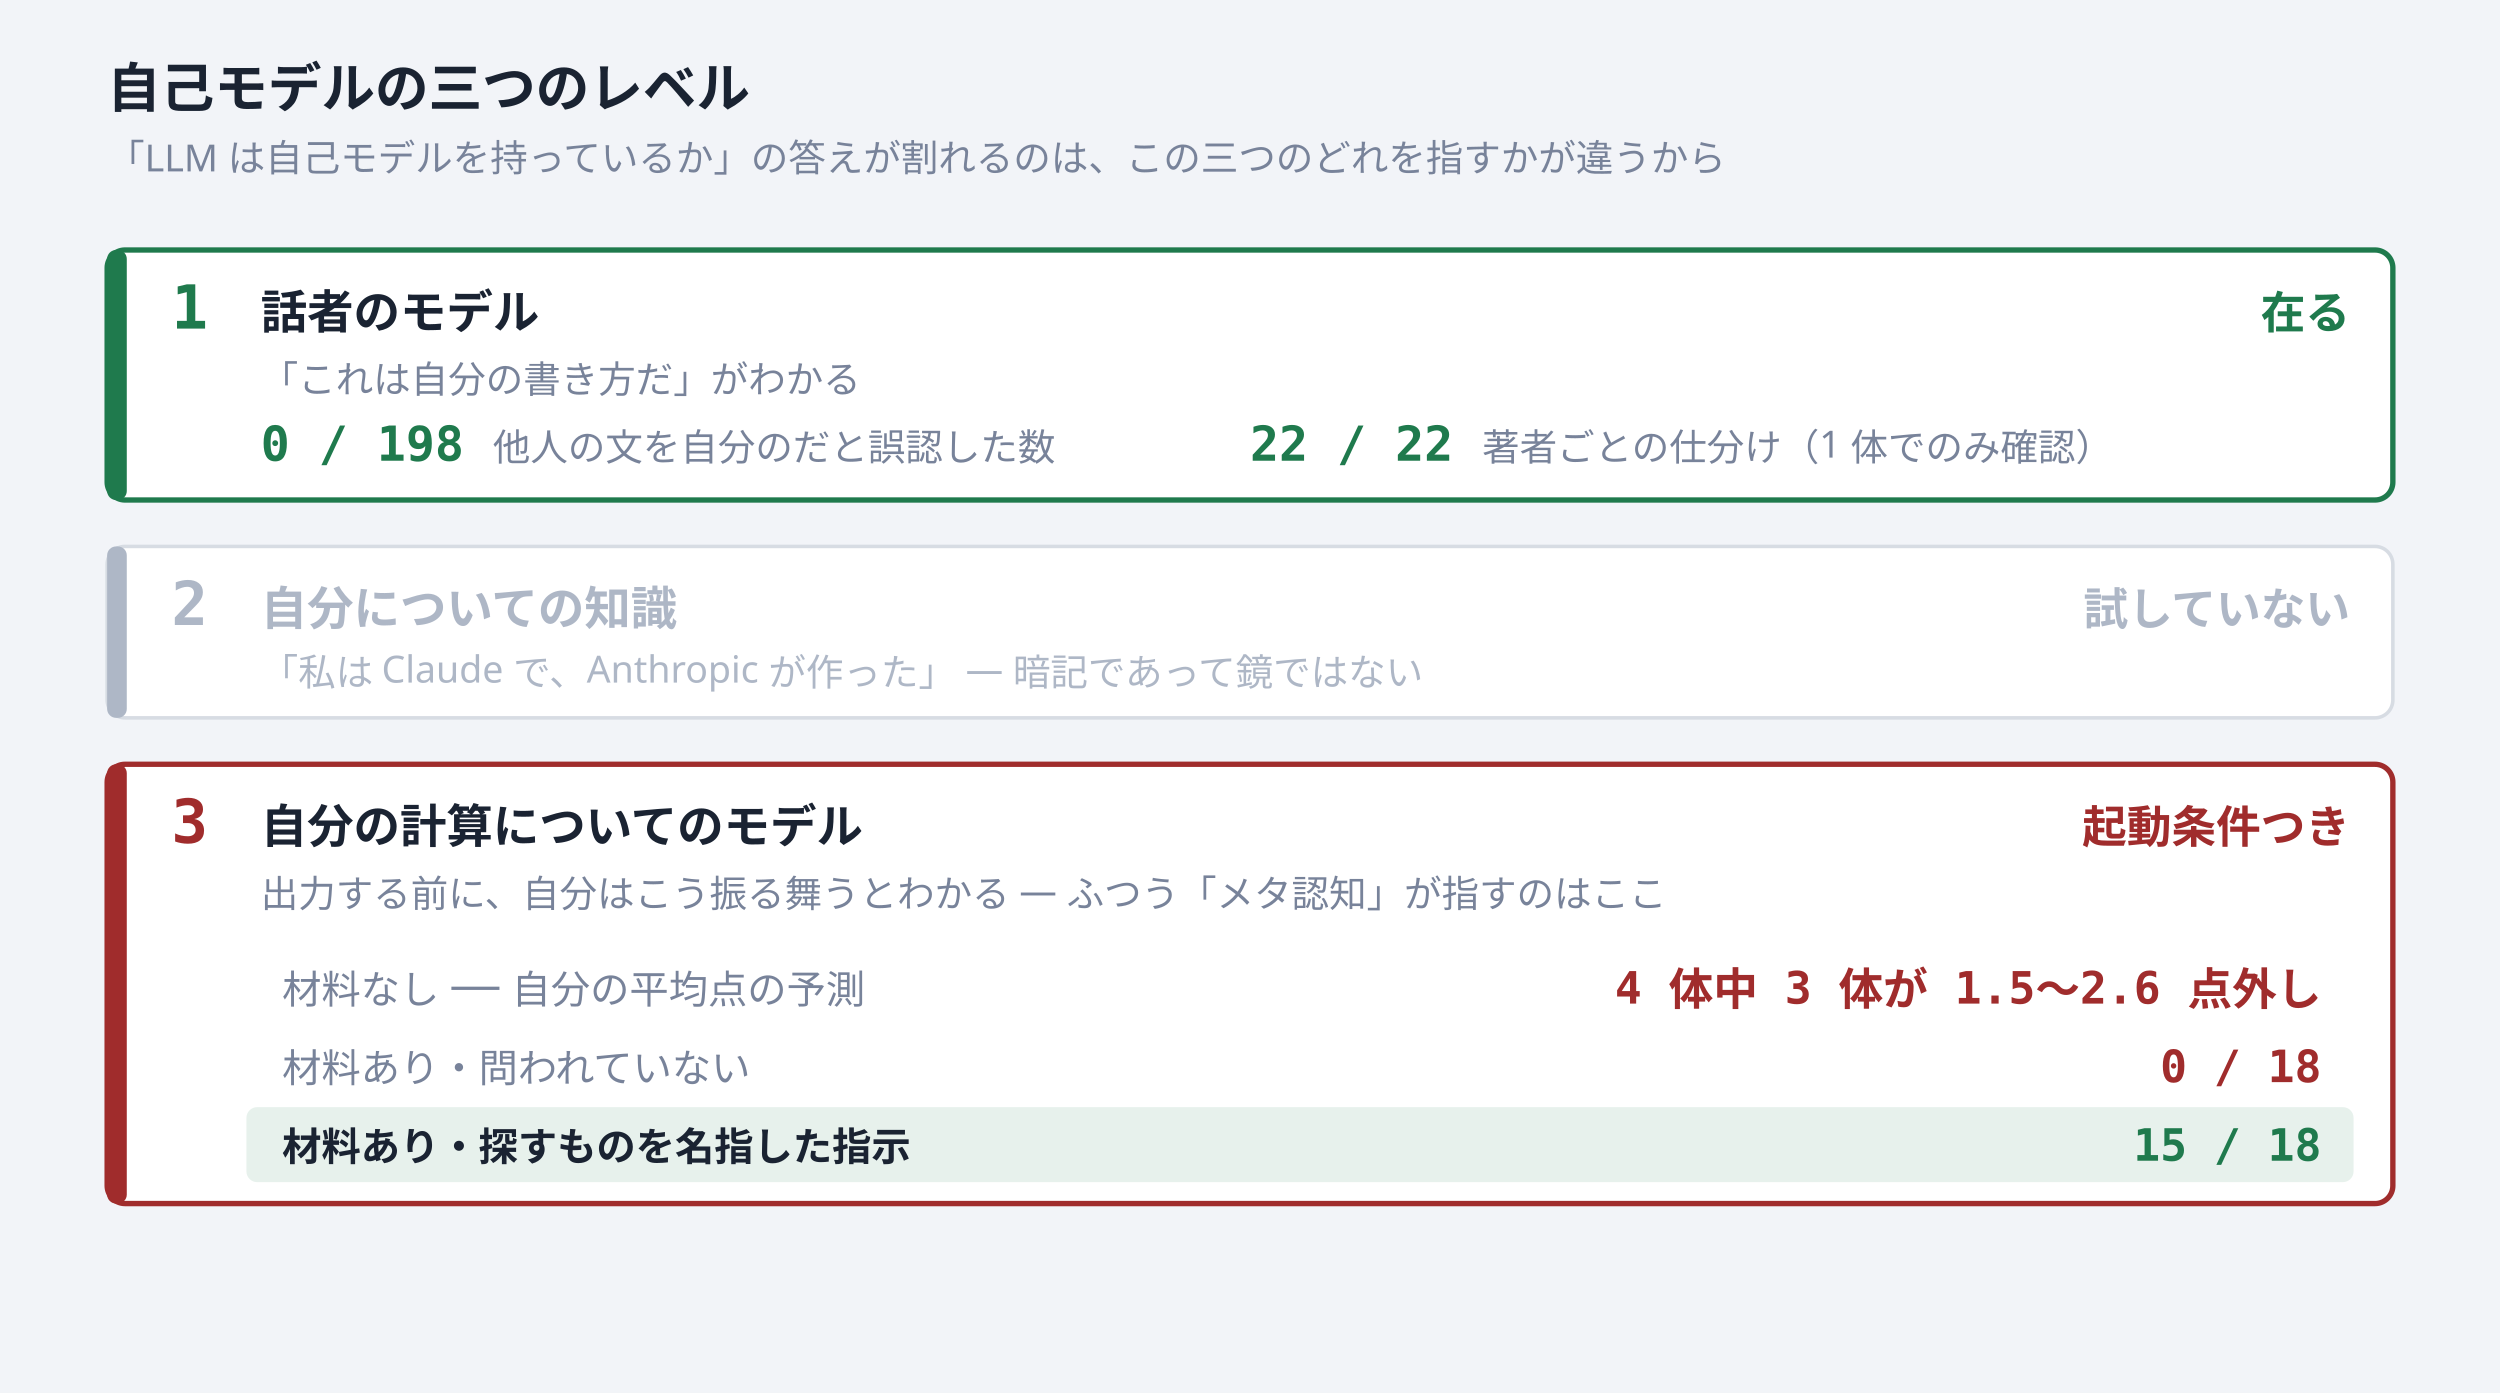
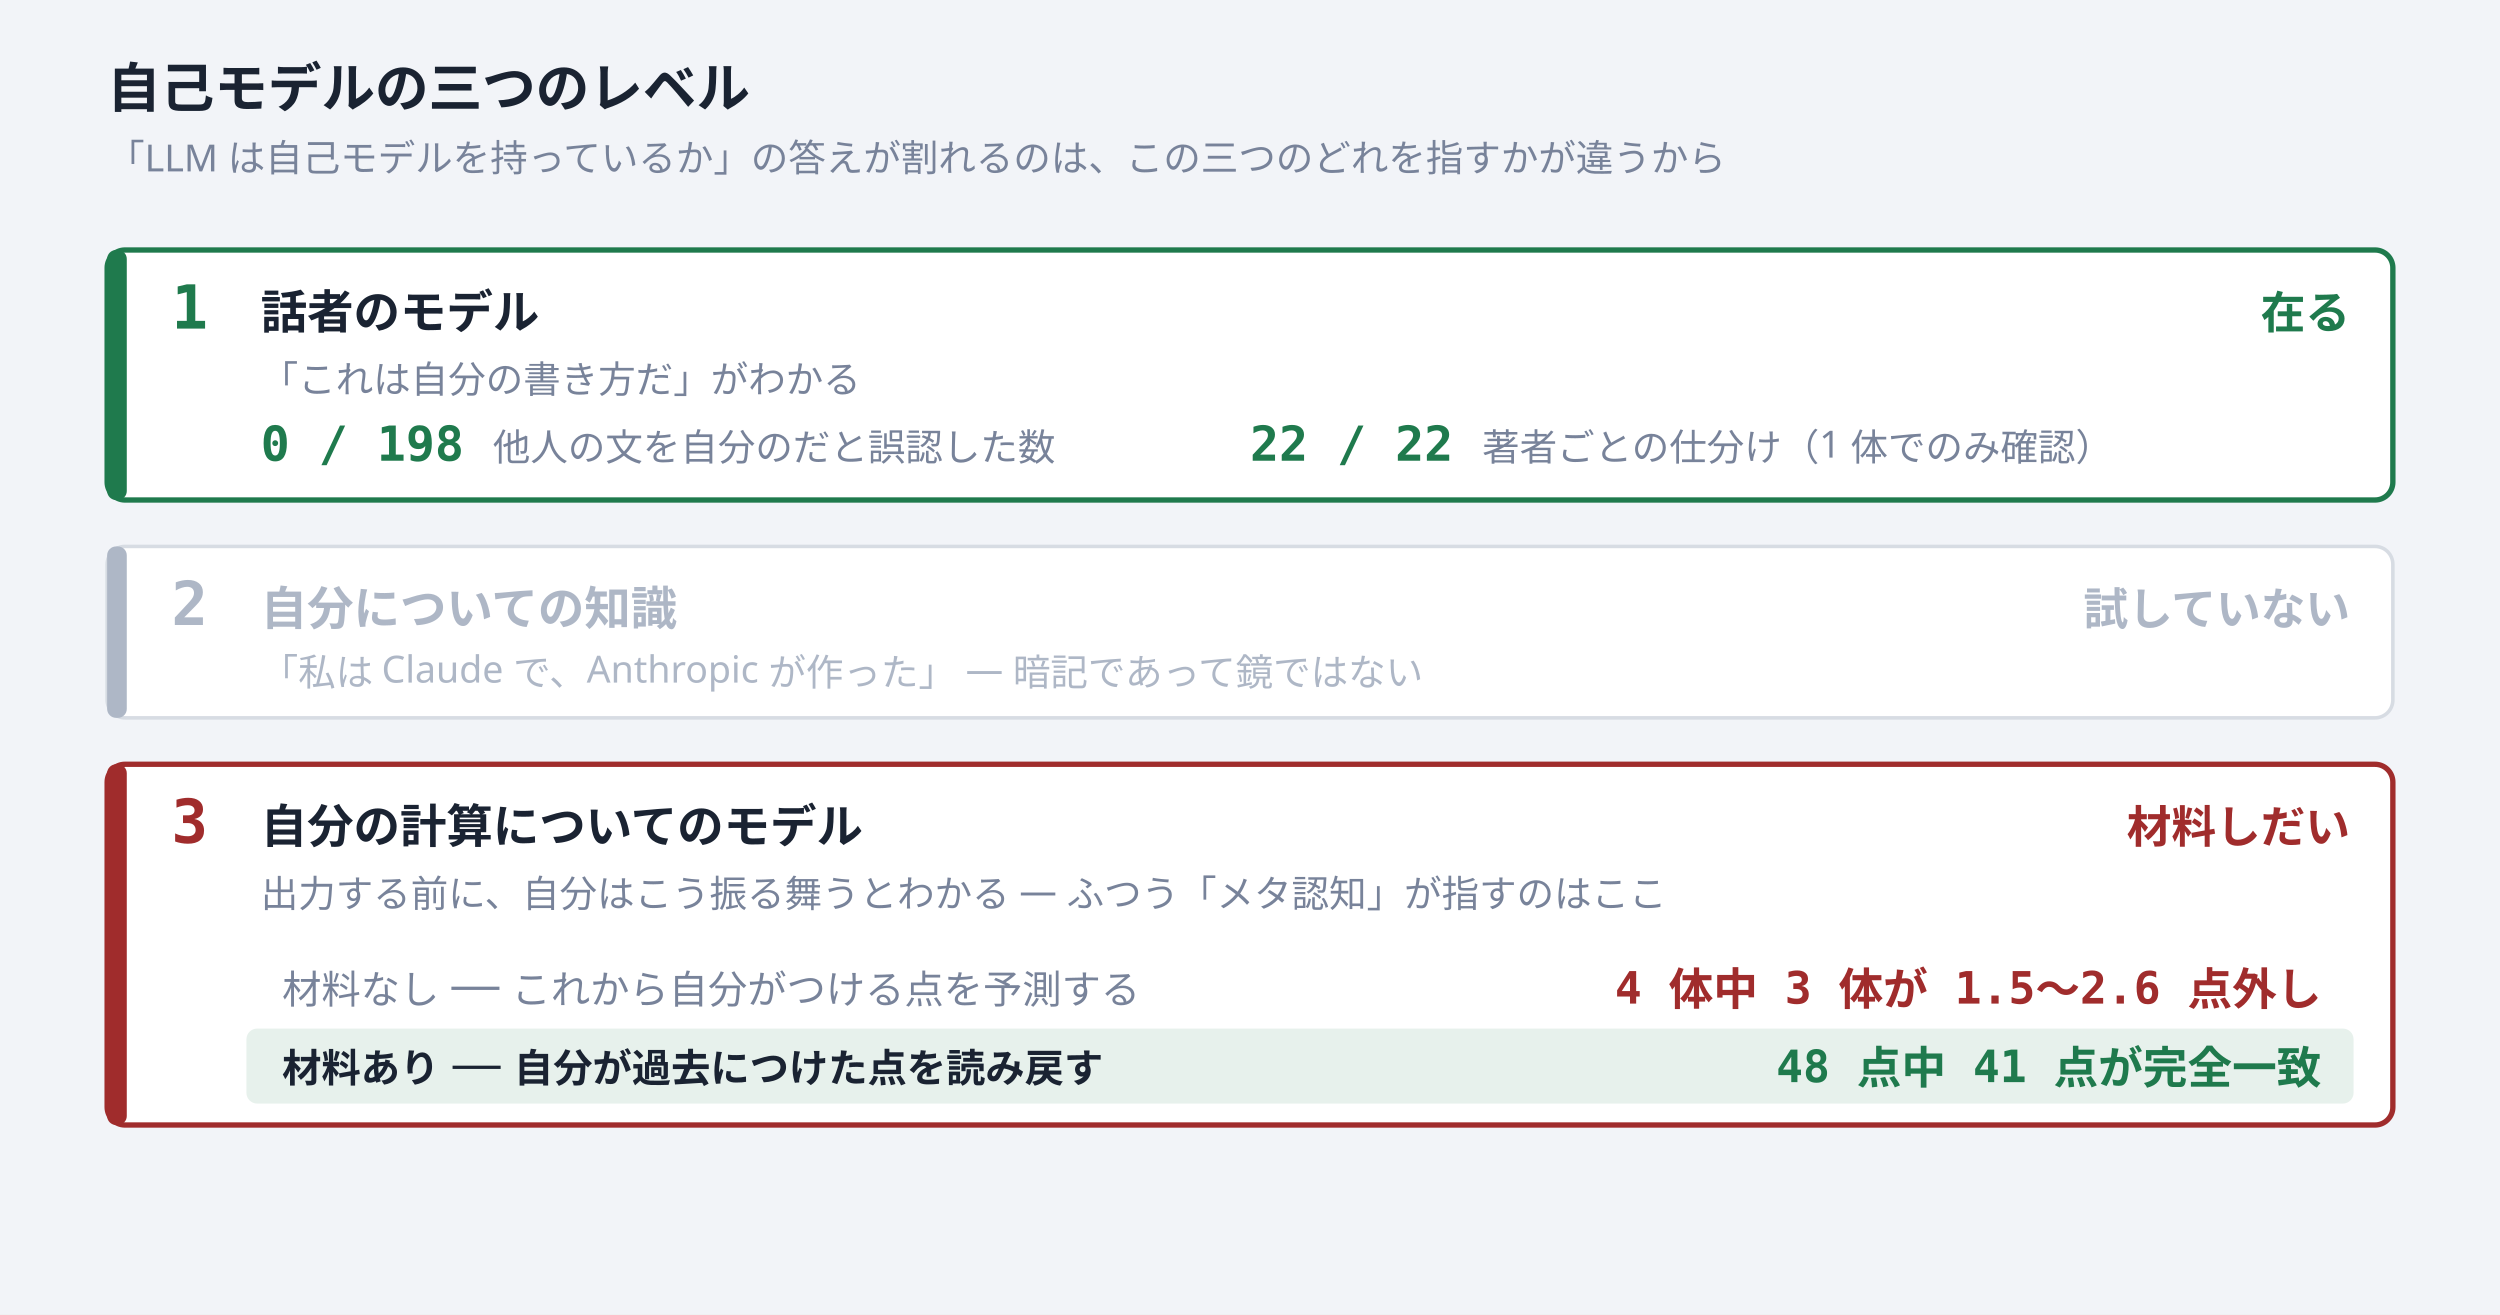
- <svg xmlns="http://www.w3.org/2000/svg" width="1400" height="780" viewBox="0 0 1400 780" font-family="Hiragino Sans,Hiragino Kaku Gothic ProN,Yu Gothic,sans-serif">
-   <rect width="1400" height="780" fill="#f2f4f8" />
+ <svg xmlns="http://www.w3.org/2000/svg" width="1400" height="736" viewBox="0 0 1400 736" font-family="Hiragino Sans,Hiragino Kaku Gothic ProN,Yu Gothic,sans-serif">
+   <rect width="1400" height="736" fill="#f2f4f8" />
  <text x="60" y="60" font-size="30" fill="#1a2332" font-weight="700" text-anchor="start">自己モデルの三つのレベル</text>
  <text x="60" y="96" font-size="21" fill="#78839a" font-weight="400" text-anchor="start">「LLM は自己モデルを持っているか」の答えが割れるのは、この三つのどれを指すかが違うから</text>
  <rect x="60" y="140" width="1280" height="140" rx="10" fill="#ffffff" stroke="#1f7a4d" stroke-width="3" />
  <rect x="60" y="140" width="11" height="140" rx="5" fill="#1f7a4d" />
  <text x="96" y="184" font-size="34" fill="#1f7a4d" font-weight="700" text-anchor="start" font-family="ui-monospace,SFMono-Regular,Menlo,monospace">1</text>
  <text x="146" y="184" font-size="26" fill="#1a2332" font-weight="700" text-anchor="start">話者のモデル</text>
  <text x="1316" y="184" font-size="25" fill="#1f7a4d" font-weight="700" text-anchor="end">在る</text>
  <text x="146" y="220" font-size="21" fill="#78839a" font-weight="400" text-anchor="start">「これは自分の書き方だ」がわかる</text>
  <text x="146" y="258" font-size="27" fill="#1f7a4d" font-weight="700" text-anchor="start" font-family="ui-monospace,SFMono-Regular,Menlo,monospace">0 / 198</text>
  <text x="276" y="258" font-size="21" fill="#78839a" font-weight="400" text-anchor="start">他人の文を自分のだと誤認した数</text>
  <text x="700" y="258" font-size="27" fill="#1f7a4d" font-weight="700" text-anchor="start" font-family="ui-monospace,SFMono-Regular,Menlo,monospace">22 / 22</text>
  <text x="830" y="258" font-size="21" fill="#78839a" font-weight="400" text-anchor="start">著者ごとの仕分け（1 体でのみ確認）</text>
  <rect x="60" y="306" width="1280" height="96" rx="10" fill="#ffffff" stroke="#d7dce3" stroke-width="2" />
  <rect x="60" y="306" width="11" height="96" rx="5" fill="#aeb7c6" />
  <text x="96" y="350" font-size="34" fill="#aeb7c6" font-weight="700" text-anchor="start" font-family="ui-monospace,SFMono-Regular,Menlo,monospace">2</text>
  <text x="146" y="350" font-size="26" fill="#aeb7c6" font-weight="700" text-anchor="start">自分についての知識</text>
  <text x="1316" y="350" font-size="25" fill="#aeb7c6" font-weight="700" text-anchor="end">試していない</text>
  <text x="146" y="384" font-size="21" fill="#aeb7c6" font-weight="400" text-anchor="start">「私は Claude で、Anthropic が作った」 — 暗記であって鏡ではない</text>
-   <rect x="60" y="428" width="1280" height="246" rx="10" fill="#ffffff" stroke="#a02c2c" stroke-width="3" />
-   <rect x="60" y="428" width="11" height="246" rx="5" fill="#a02c2c" />
+   <rect x="60" y="428" width="1280" height="202" rx="10" fill="#ffffff" stroke="#a02c2c" stroke-width="3" />
+   <rect x="60" y="428" width="11" height="202" rx="5" fill="#a02c2c" />
  <text x="96" y="472" font-size="34" fill="#a02c2c" font-weight="700" text-anchor="start" font-family="ui-monospace,SFMono-Regular,Menlo,monospace">3</text>
  <text x="146" y="472" font-size="26" fill="#1a2332" font-weight="700" text-anchor="start">自分の計算についてのモデル</text>
-   <text x="1316" y="472" font-size="25" fill="#a02c2c" font-weight="700" text-anchor="end">起動条件つき</text>
+   <text x="1316" y="472" font-size="25" fill="#a02c2c" font-weight="700" text-anchor="end">材料しだい</text>
  <text x="146" y="508" font-size="21" fill="#78839a" font-weight="400" text-anchor="start">出力する前に、自分はこう振る舞うとわかる — ふつう「メタ認知」が指すのはここ</text>
-   <text x="158" y="562" font-size="22" fill="#78839a" font-weight="400" text-anchor="start">材料なし ── 自分の平均点の予測</text>
+   <text x="158" y="562" font-size="22" fill="#78839a" font-weight="400" text-anchor="start">材料なし ── これから自分がつける点を予測する</text>
  <text x="1300" y="562" font-size="25" fill="#a02c2c" font-weight="700" text-anchor="end" font-family="ui-monospace,SFMono-Regular,Menlo,monospace">4 体中 3 体が 1.5〜2.6 点外し</text>
-   <text x="158" y="606" font-size="22" fill="#78839a" font-weight="400" text-anchor="start">材料あり・問われていない</text>
-   <text x="1300" y="606" font-size="25" fill="#a02c2c" font-weight="700" text-anchor="end" font-family="ui-monospace,SFMono-Regular,Menlo,monospace">0 / 18</text>
-   <rect x="138" y="620" width="1180" height="42" rx="6" fill="#e7f1ec" />
-   <text x="158" y="650" font-size="22" fill="#1a2332" font-weight="700" text-anchor="start">材料あり・探すものを名指した指示</text>
-   <text x="1300" y="650" font-size="25" fill="#1f7a4d" font-weight="700" text-anchor="end" font-family="ui-monospace,SFMono-Regular,Menlo,monospace">15 / 18</text>
+   <rect x="138" y="576" width="1180" height="42" rx="6" fill="#e7f1ec" />
+   <text x="158" y="606" font-size="22" fill="#1a2332" font-weight="700" text-anchor="start">材料あり ── 自分が過去につけた点を読み戻す</text>
+   <text x="1300" y="606" font-size="25" fill="#1f7a4d" font-weight="700" text-anchor="end" font-family="ui-monospace,SFMono-Regular,Menlo,monospace">48 点中 41 点が完全一致</text>
</svg>
